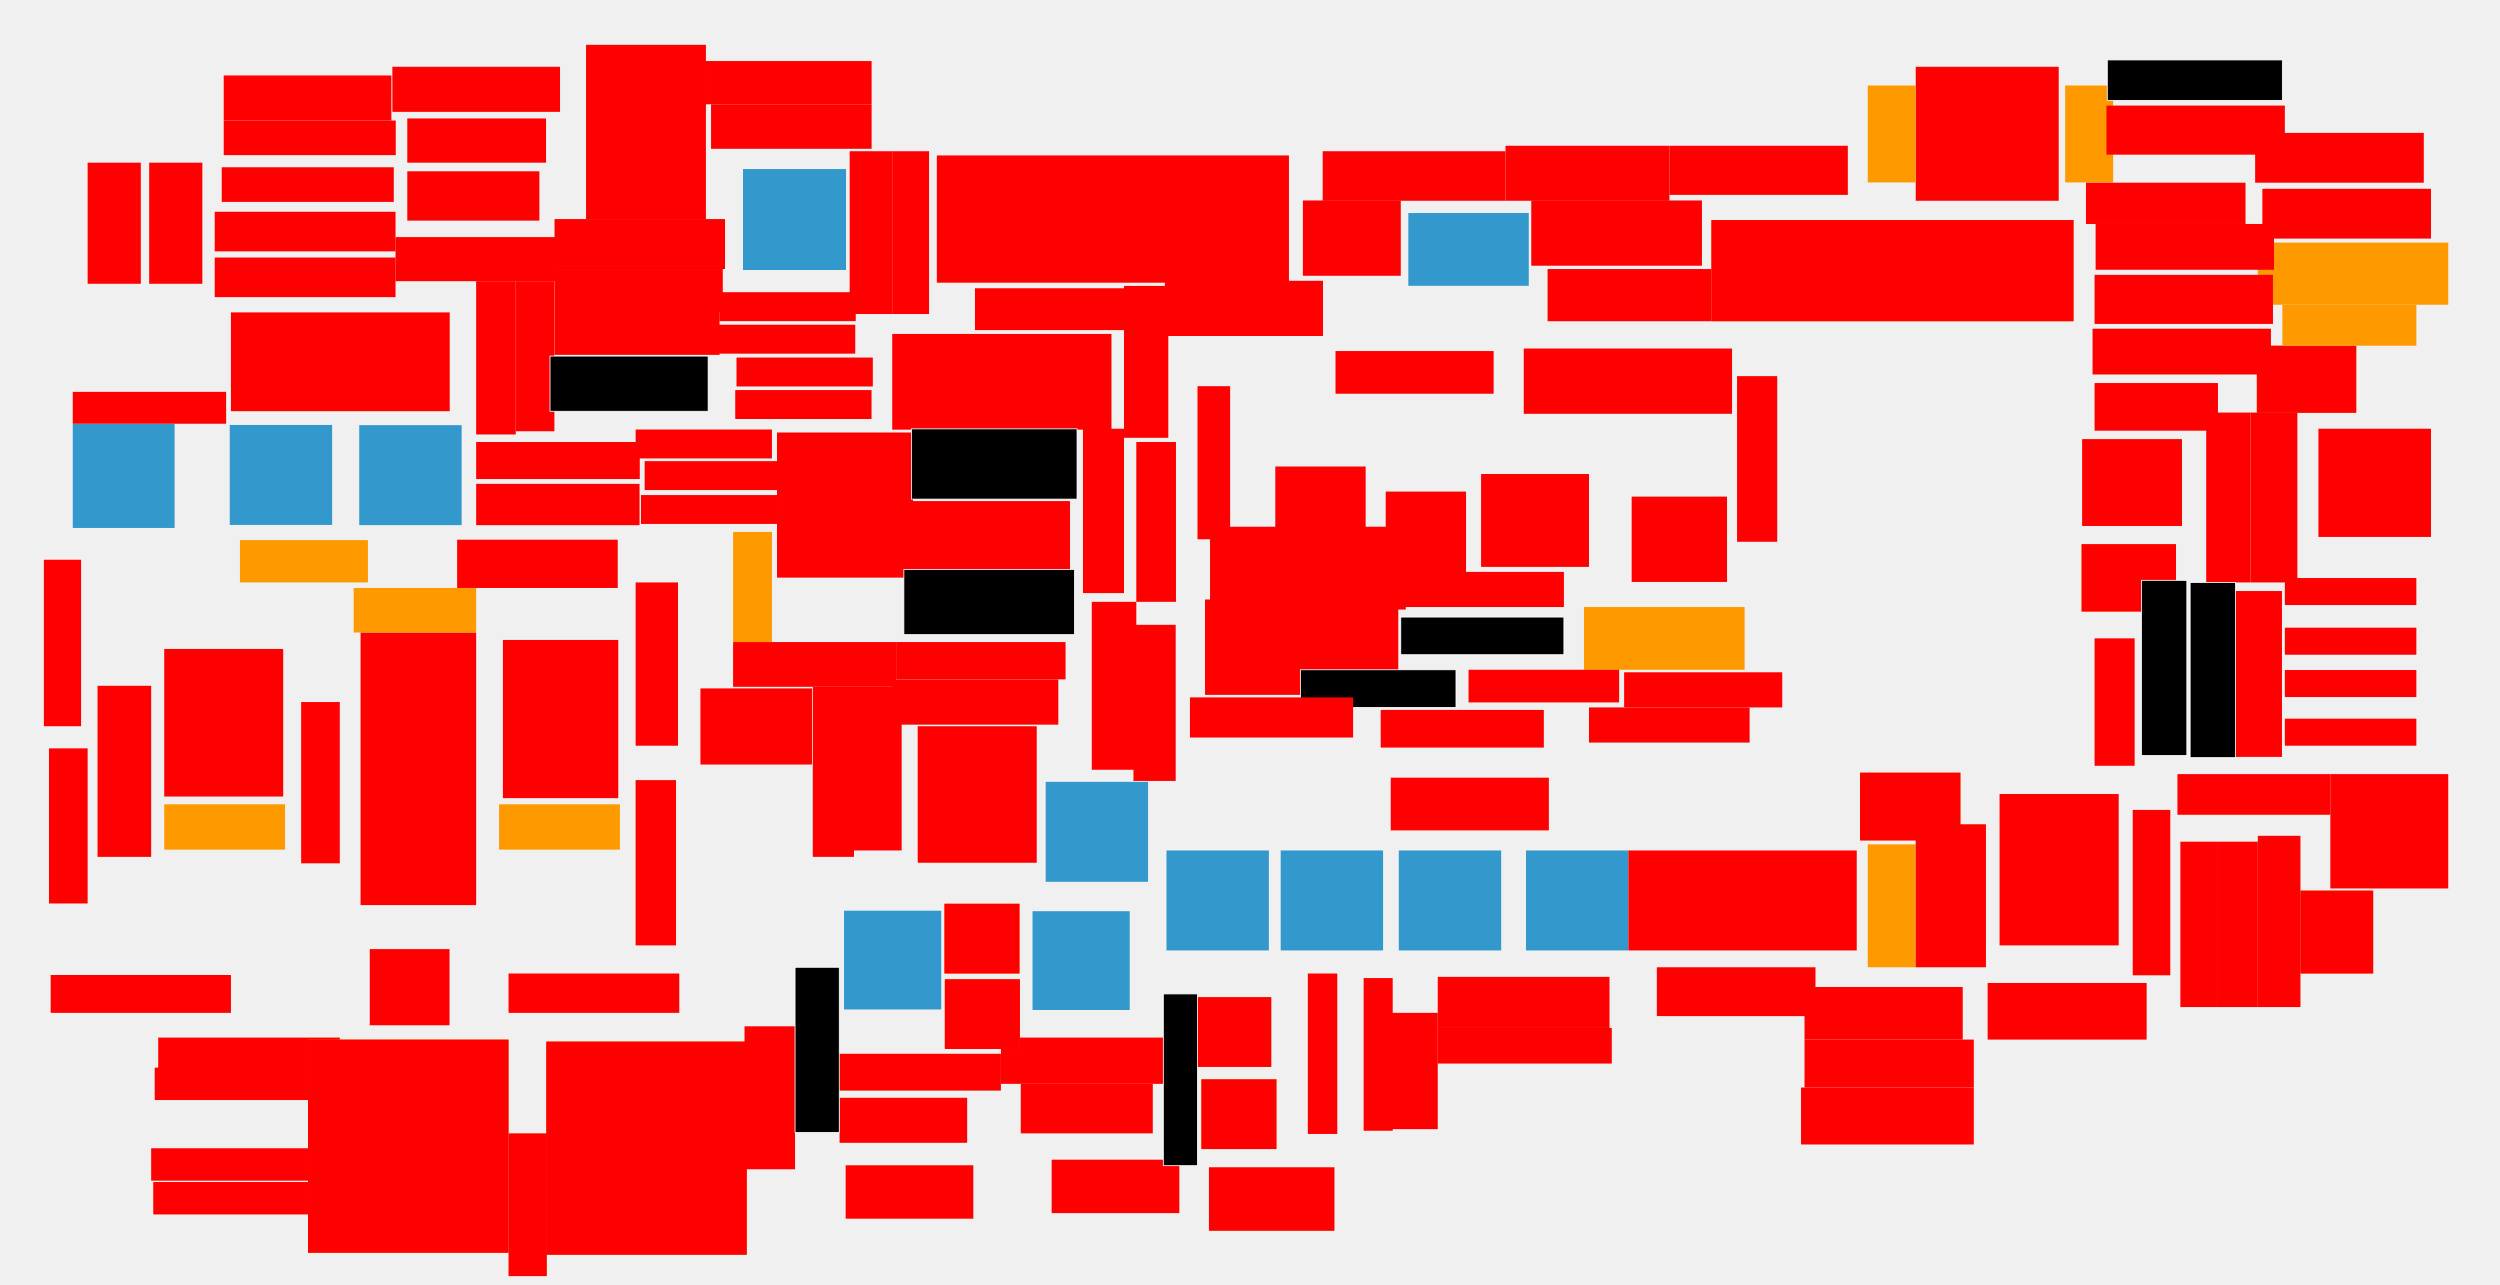
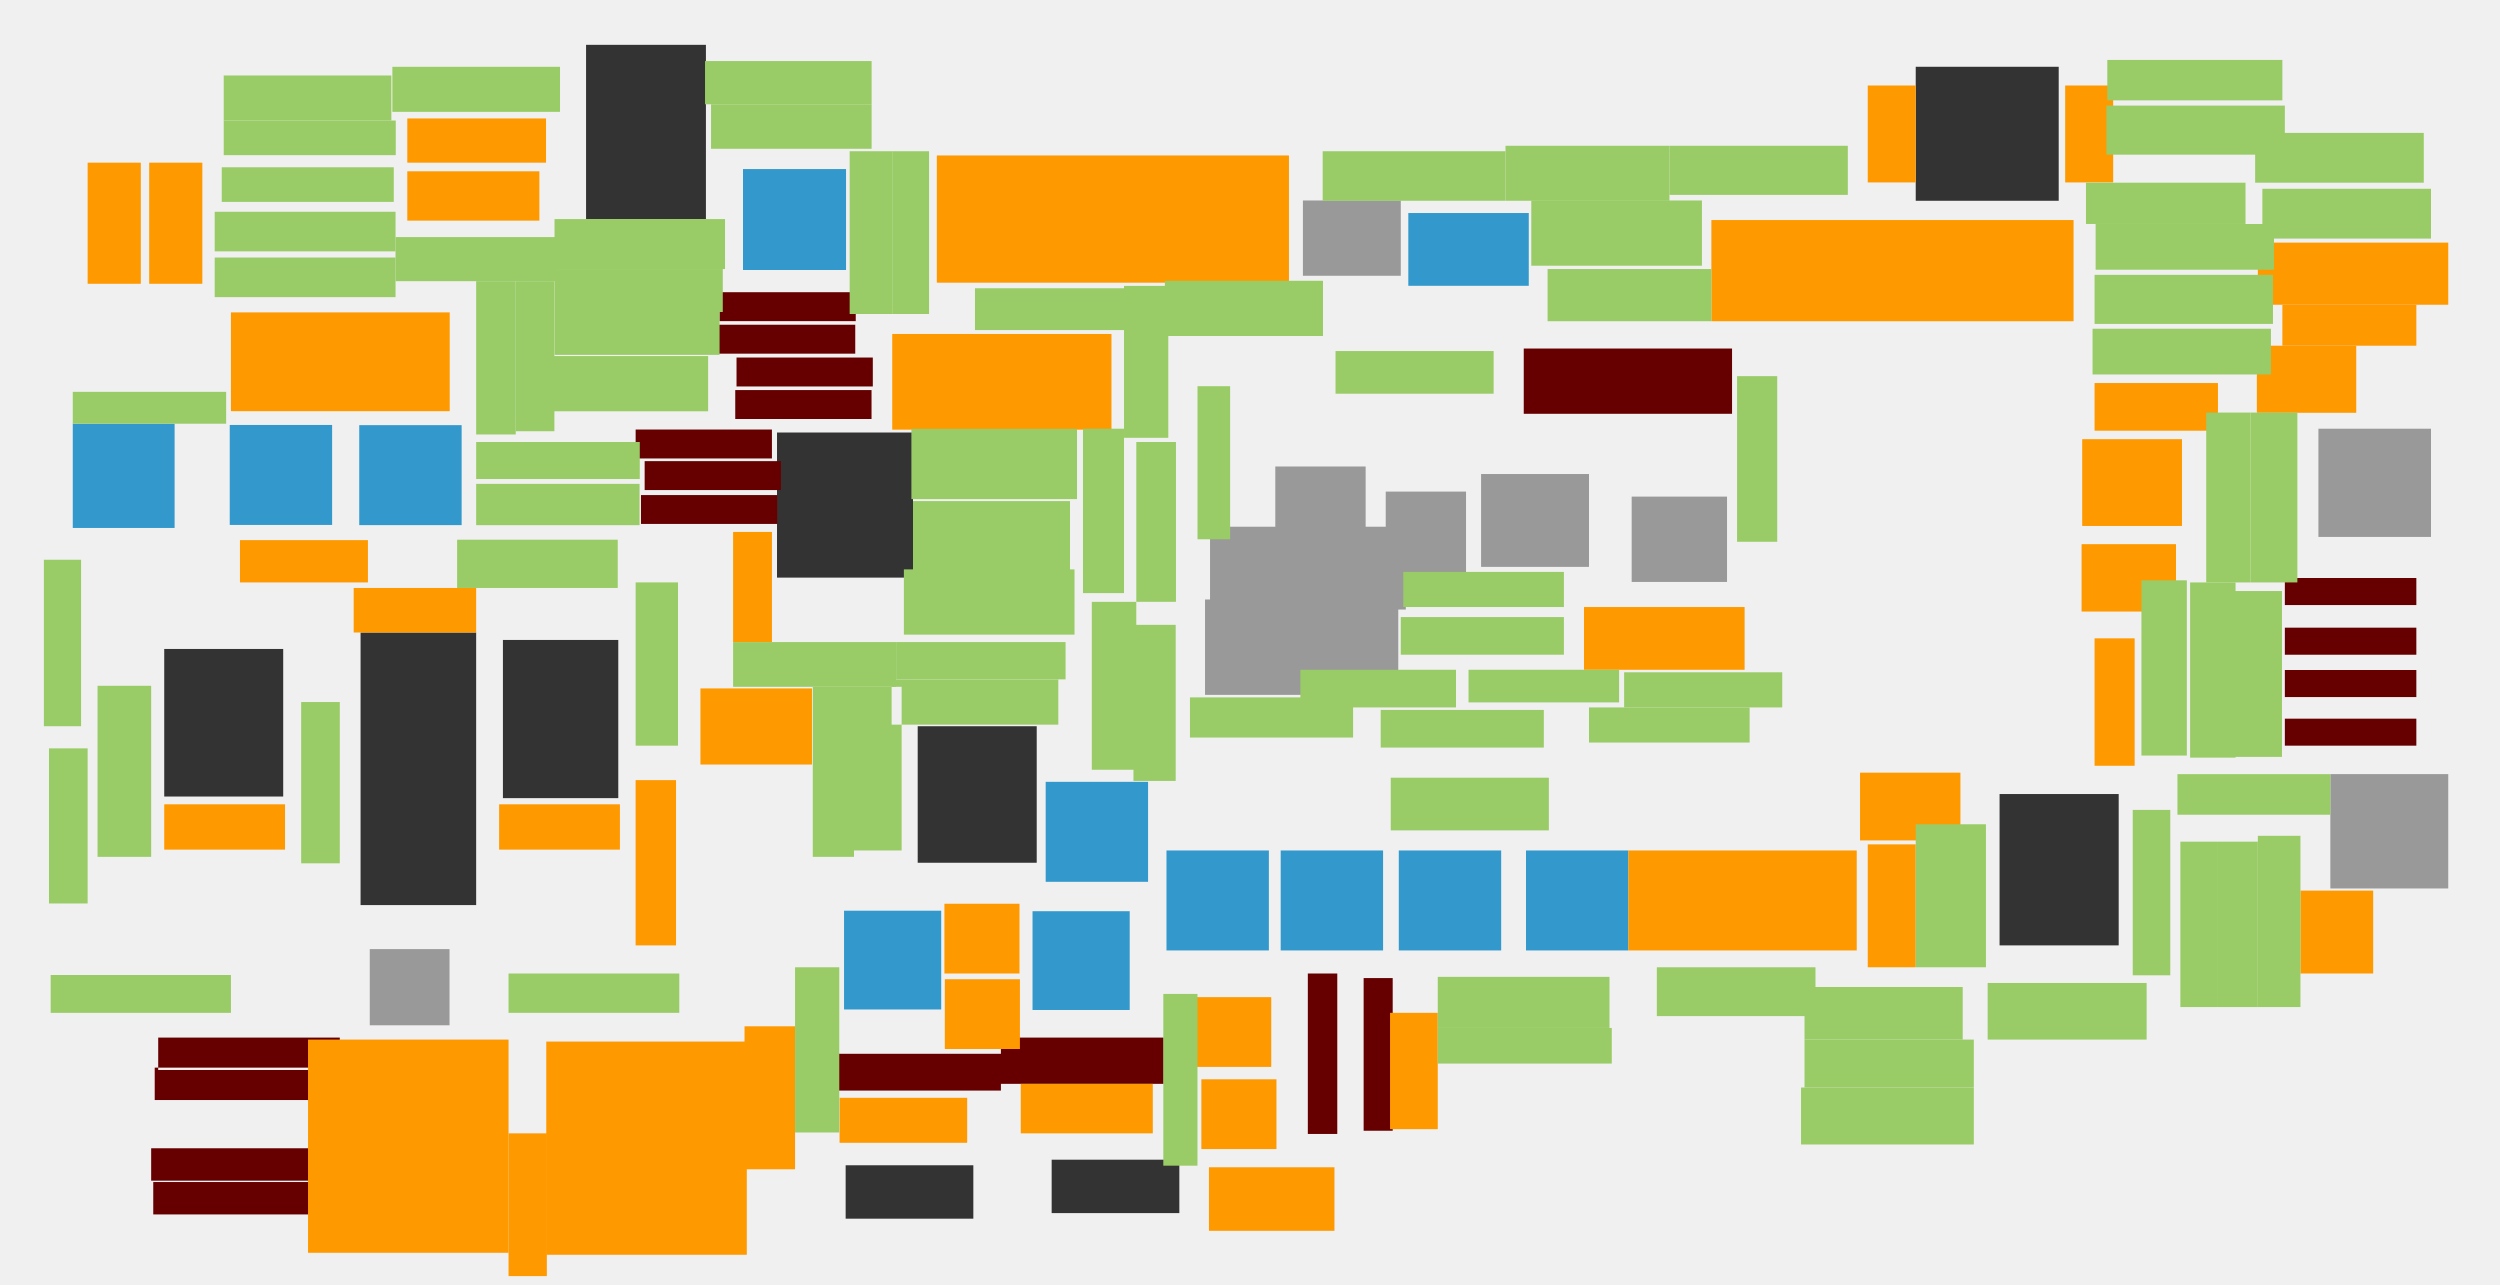
<svg xmlns="http://www.w3.org/2000/svg" version="1.1" id="Parts" x="0px" y="0px" width="3113px" height="1599px" viewBox="0 0 3113 1599" enable-background="new 0 0 3113 1599" xml:space="preserve">
  <g id="Transistors">
-     <rect id="_NTE128" x="2886.89" y="533.84" fill="#FF0000" width="140.19" height="134.74" />
-     <rect id="_NTE129" x="2901.75" y="963.92" fill="#FF0000" width="146.82" height="142.4" />
-     <rect id="_J201" x="1725.5" y="612.13" fill="#FF0000" width="100" height="106.25" />
-     <g id="_BC560">
-       <rect x="1506.75" y="655.88" fill="#FF0000" width="243.75" height="103.12" />
-       <rect x="1844.25" y="590.25" fill="#FF0000" width="134.38" height="115.63" />
-       <rect x="1622.37" y="249.63" fill="#FF0000" width="121.88" height="93.75" />
-     </g>
-     <g id="_BC550">
-       <rect x="460.43" y="1181.82" fill="#FF0000" width="99.32" height="94.856" />
-       <rect x="1588" y="580.88" fill="#FF0000" width="112.5" height="78.12" />
-       <rect x="2031.75" y="618.38" fill="#FF0000" width="118.75" height="106.25" />
-       <rect x="1500.5" y="746.5" fill="#FF0000" width="240.63" height="118.75" />
-     </g>
+     <rect id="NTE128" x="2886.89" y="533.84" fill="#999999" width="140.19" height="134.74" />
+     <rect id="NTE129" x="2901.75" y="963.92" fill="#999999" width="146.82" height="142.4" />
+     <rect id="_J201" x="1725.5" y="612.13" fill="#999999" width="100" height="106.25" />
+     <path id="_BC560" fill="#999999" d="M1750.5,759h-243.75V655.88h243.75V759z M1978.63,590.25h-134.38v115.63h134.38V590.25z    M1744.25,249.63h-121.88v93.75h121.88V249.63z" />
+     <path id="_BC550" fill="#999999" d="M460.43,1181.82h99.32v94.858h-99.32V1181.82z M1700.5,580.88H1588V659h112.5V580.88z    M2150.5,618.38h-118.75v106.25h118.75V618.38z M1741.13,746.5H1500.5v118.75h240.63V746.5z" />
  </g>
-   <g id="ICs">
-     <rect id="_NTE929" x="448.98" y="787.6" fill="#FF0000" width="143.93" height="339.41" />
-     <g id="_TL082">
-       <rect x="2489.86" y="988.73" fill="#FF0000" width="148.33" height="188.47" />
-       <rect x="729.77" y="55.82" fill="#FF0000" width="149.24" height="217.18" />
-     </g>
-     <rect id="_TL071" x="1142.71" y="904.3" fill="#FF0000" width="148.21" height="170" />
-     <rect id="_LM337" x="1309.52" y="1444.05" fill="#FF0000" width="159" height="66.5" />
-     <rect id="_LM317" x="1053" y="1451" fill="#FF0000" width="159" height="66.5" />
-     <g id="_LM301">
-       <rect x="204.5" y="808.08" fill="#FF0000" width="148.15" height="183.76" />
-       <rect x="626.24" y="796.86" fill="#FF0000" width="143.646" height="196.979" />
-       <rect x="2385.47" y="83.15" fill="#FF0000" width="178.03" height="166.85" />
-     </g>
-     <rect id="_4558" x="967.54" y="538.57" fill="#FF0000" width="169.33" height="180.68" />
+   <g id="IC">
+     <rect id="NTE929" x="448.98" y="787.6" fill="#333333" width="143.93" height="339.41" />
+     <path id="LM301" fill="#333333" d="M352.65,991.84H204.5V808.08h148.15V991.84z M769.89,796.86H626.24V993.84H769.89V796.86z    M2563.5,83.15h-178.03V250h178.03V83.15z" />
+     <rect id="TL071" x="1142.71" y="904.3" fill="#333333" width="148.21" height="170" />
+     <rect id="LM337" x="1309.52" y="1444.05" fill="#333333" width="159" height="66.5" />
+     <rect id="LM317" x="1053" y="1451" fill="#333333" width="159" height="66.5" />
+     <rect id="_4558" x="967.54" y="538.57" fill="#333333" width="169.33" height="180.68" />
+     <path id="TL082" fill="#333333" d="M2489.86,988.73h148.33v188.47h-148.33V988.73z M879.01,55.82H729.77V273h149.24V55.82z" />
  </g>
  <g id="Diodes">
-     <g id="_1N4148">
-       <rect x="1897.37" y="434" fill="#FF0000" width="259.38" height="81.25" />
-       <rect x="2845.09" y="719.75" fill="#FF0000" width="163.74" height="33.65" />
-       <rect x="2845.09" y="781.59" fill="#FF0000" width="163.74" height="33.65" />
-       <rect x="2845.09" y="834.32" fill="#FF0000" width="163.74" height="33.646" />
-       <rect x="2845.09" y="894.89" fill="#FF0000" width="163.74" height="33.65" />
-       <rect x="791.5" y="534.84" fill="#FF0000" width="169.71" height="36.01" />
-       <polygon fill="#FF0000" points="972.43,574.21 972.43,610.22 802.72,610.22 802.72,574.21 972.439,574.21   " />
-       <polygon fill="#FF0000" points="967.88,616.43 967.87,652.44 798.16,652.44 798.16,616.43   " />
-       <rect x="915.53" y="485.73" fill="#FF0000" width="169.71" height="36.01" />
-       <rect x="917.12" y="445.22" fill="#FF0000" width="169.71" height="36.014" />
-       <rect x="895.25" y="404.37" fill="#FF0000" width="169.71" height="36.01" />
-       <polygon fill="#FF0000" points="1065.59,363.85 1065.58,399.86 895.87,399.86 895.87,363.85   " />
-     </g>
-     <g id="_1N4007">
-       <rect x="197" y="1292" fill="#FF0000" width="226.1" height="40.35" />
-       <rect x="192.65" y="1329.42" fill="#FF0000" width="226.1" height="40.35" />
-       <rect x="188.24" y="1429.82" fill="#FF0000" width="226.1" height="40.35" />
-       <rect x="190.83" y="1471.86" fill="#FF0000" width="226.1" height="40.35" />
-       <rect x="1246.34" y="1292" fill="#FF0000" width="202.66" height="57.6" />
-       <rect x="1034" y="1312.18" fill="#FF0000" width="212.34" height="45.82" />
-       <rect x="1628.51" y="1212.21" fill="#FF0000" width="36.67" height="199.79" />
-       <rect x="1698" y="1217.9" fill="#FF0000" width="36.189" height="190.1" />
-     </g>
+     <path id="_1N4148" fill="#660000" d="M2156.75,515.25h-259.38V434h259.38V515.25z M2845.09,753.4h163.74v-33.65h-163.74V753.4z    M2845.09,781.59h163.74v33.65h-163.74V781.59z M2845.09,834.32h163.74v33.648h-163.74V834.32z M2845.09,894.89h163.74v33.65   h-163.74V894.89z M961.21,570.85H791.5v-36.01h169.71V570.85z M972.43,574.21v36.01H802.72v-36.01h169.72H972.43z M967.88,616.43   l-0.01,36.012H798.16V616.43H967.88L967.88,616.43z M1085.24,521.74H915.53v-36.01h169.71V521.74z M1086.83,481.23H917.12V445.22   h169.71V481.23z M1064.96,440.38H895.25v-36.01h169.71V440.38z M1065.59,363.85l-0.01,36.01H895.87v-36.01H1065.59L1065.59,363.85z   " />
+     <path id="_1N4007" fill="#660000" d="M423.1,1332.35H197V1292h226.1V1332.35z M418.75,1329.42h-226.1v40.35h226.1V1329.42z    M414.34,1429.82h-226.1v40.35h226.1V1429.82z M416.93,1471.86h-226.1v40.35h226.1V1471.86z M1449,1292h-202.66v57.6H1449V1292z    M1246.34,1312.18H1034V1358h212.34V1312.18z M1665.18,1212.21h-36.67V1412h36.67V1212.21z M1734.189,1217.9H1698V1408h36.189   V1217.9z" />
  </g>
  <g id="Trimmers">
    <path id="_5K_Trimmer" fill="#3399CC" d="M1172,1257h-121v-123h121V1257z M1406.71,1134.64h-121v123h121V1134.64z" />
    <path id="_50K_Trimmer" fill="#3399CC" d="M1753.63,265.25h150v90.63h-150V265.25z M1580,1059h-127.5v124.5H1580V1059z    M1722.21,1183.5h-127.5V1059h127.5V1183.5z M1869.27,1183.5h-127.5V1059h127.5V1183.5z M2027.67,1183.5h-127.5V1059h127.5V1183.5z    M1429.58,1098.03h-127.5v-124.5h127.5V1098.03z M574.82,653.89h-127.5v-124.5h127.5V653.89z M413.56,653.66h-127.5v-124.5h127.5   V653.66z M1053.5,336.2H925.19V210.51h128.31V336.2z" />
    <rect id="_500K_Trimmer" x="90.61" y="527.61" fill="#3399CC" width="126.81" height="129.81" />
  </g>
  <g id="Capacitors">
    <g id="Electrolytic">
      <rect id="_1uF_50v" x="2592.75" y="546.87" fill="#FF9900" width="124.24" height="108.05" />
      <rect id="_4.7uF_25v" x="2131.02" y="274" fill="#FF9900" width="450.98" height="126" />
      <path id="_10uF_25v" fill="#FF9900" d="M1589.45,1430.811h-93.5v-86.869h93.5V1430.811z M1582.95,1241.64h-93.5v86.87h93.5    V1241.64z M1270,1219.35h-93.5v86.87h93.5V1219.35z M1269.49,1125.34h-93.5v86.87h93.5V1125.34z" />
      <path id="_1000uF_50v" fill="#FF9900" d="M633.24,1559.97H383.55V1294.5h249.69V1559.97z M929.9,1296.97H680.21v265.47H929.9    V1296.97z" />
      <path id="_22uF_16v" fill="#FF9900" d="M2955.08,1212.21h-90.561V1108.98h90.561V1212.21z M2709.561,677.59H2592v83.91h117.561    V677.59z M2810.23,514H2934v-83.52h-123.77V514z M2441.13,962.13h-125v84.38h125V962.13z" />
    </g>
    <g id="Tantalum">
-       <rect id="_22uf" x="872.18" y="857.21" fill="#FF0000" width="138.894" height="94.79" />
+       <rect id="_22uf" x="872.18" y="857.21" fill="#FF9900" width="138.892" height="94.79" />
    </g>
    <g id="Film">
-       <rect id="_0.47uF" x="2027.67" y="1059" fill="#FF0000" width="284.33" height="124.5" />
-       <rect id="_1.8uF" x="1166.55" y="193.58" fill="#FF0000" width="438.45" height="158.42" />
-       <rect id="_0.33uF" x="287.57" y="389" fill="#FF0000" width="272.42" height="123" />
-       <rect id="_0.01uF" x="1111" y="415.85" fill="#FF0000" width="273" height="119.15" />
-       <g id="_100nF">
-         <rect x="1505.37" y="1453.49" fill="#FF0000" width="156.3" height="79.106" />
-         <rect x="633.24" y="1411.25" fill="#FF0000" width="47.68" height="177.76" />
-         <rect x="927.09" y="1277.96" fill="#FF0000" width="62.91" height="178.021" />
-         <rect x="1045.439" y="1366.97" fill="#FF0000" width="158.868" height="56.03" />
-         <rect x="1271.061" y="1349.66" fill="#FF0000" width="164.399" height="61.59" />
-         <rect x="1730.89" y="1261.2" fill="#FF0000" width="59.4" height="144.816" />
-       </g>
-       <g id="_1nF">
-         <rect x="791.46" y="971.41" fill="#FF0000" width="50.34" height="205.79" />
-         <rect x="185.77" y="202.56" fill="#FF0000" width="66.2" height="150.8" />
-         <rect x="109.13" y="202.56" fill="#FF0000" width="66.2" height="150.8" />
-         <rect x="2608.17" y="476.97" fill="#FF0000" width="153.62" height="59.33" />
-         <rect x="2608.17" y="794.86" fill="#FF0000" width="49.89" height="158.68" />
-         <rect x="507.16" y="147.5" fill="#FF0000" width="172.76" height="55.06" />
-         <rect x="507.16" y="213.31" fill="#FF0000" width="164.479" height="61.42" />
-       </g>
-     </g>
-     <g id="Electrolytic">
-       <g id="_1000uF_50v">
-         <rect x="383.55" y="1294.5" fill="#FF0000" width="249.69" height="265.47" />
-         <rect x="680.21" y="1296.97" fill="#FF0000" width="249.69" height="265.47" />
-       </g>
-       <g id="_22uF_16v">
-         <rect x="2864.52" y="1108.98" fill="#FF0000" width="90.563" height="103.229" />
-         <rect x="2592" y="677.59" fill="#FF0000" width="117.561" height="83.91" />
-         <rect x="2810.23" y="430.48" fill="#FF0000" width="123.77" height="83.52" />
-         <rect x="2316.13" y="962.13" fill="#FF0000" width="125" height="84.38" />
-       </g>
-       <g id="_10uF_25v">
-         <rect x="1495.95" y="1343.939" fill="#FF0000" width="93.5" height="86.868" />
-         <rect x="1489.45" y="1241.64" fill="#FF0000" width="93.5" height="86.87" />
-         <rect x="1176.5" y="1219.35" fill="#FF0000" width="93.5" height="86.87" />
-         <rect x="1175.99" y="1125.34" fill="#FF0000" width="93.5" height="86.87" />
-       </g>
-       <rect id="_4.7uF_25v" x="2131.02" y="274" fill="#FF0000" width="450.98" height="126" />
-       <rect id="_1uF_50v" x="2592.75" y="546.87" fill="#FF0000" width="124.24" height="108.05" />
+       <rect id="_0.47uF" x="2027.67" y="1059" fill="#FF9900" width="284.33" height="124.5" />
+       <rect id="_1.8uF" x="1166.55" y="193.58" fill="#FF9900" width="438.45" height="158.42" />
+       <rect id="_0.33uF" x="287.57" y="389" fill="#FF9900" width="272.42" height="123" />
+       <path id="_100nF" fill="#FF9900" d="M1661.67,1532.6h-156.3v-79.108h156.3V1532.6z M680.92,1411.25h-47.68v177.76h47.68V1411.25z     M990,1277.96h-62.91v178.021H990V1277.96z M1204.311,1366.97h-158.869V1423h158.869V1366.97z M1435.46,1349.66h-164.4v61.59    h164.4V1349.66z M1730.89,1406.02h59.4V1261.2h-59.4V1406.02z" />
+       <rect id="_0.01uF" x="1111" y="415.85" fill="#FF9900" width="273" height="119.15" />
+       <path id="_1nF" fill="#FF9900" d="M791.46,971.41h50.34v205.79h-50.34V971.41z M175.33,202.56h-66.2v150.8h66.2V202.56z     M251.97,202.56h-66.2v150.8h66.2V202.56z M2761.79,476.97h-153.62v59.33h153.62V476.97z M2608.17,953.54h49.89V794.86h-49.89    V953.54z M679.92,147.5H507.16v55.06h172.76V147.5z M671.64,213.31H507.16v61.42H671.64V213.31z" />
    </g>
    <g id="Ceramic">
      <rect id="_560pF" x="1972.38" y="755.88" fill="#FF9900" width="200" height="78.13" />
      <path id="_150pF" fill="#FF9900" d="M3008.83,430.48H2842V379.46h166.83V430.48z M592.91,732.14H440.4v55.46h152.51V732.14z" />
      <path id="_100pF" fill="#FF9900" d="M961.21,799.5h-48.35V662.35h48.35V799.5z M2811.45,379.46h237.12v-77.35h-237.121    L2811.45,379.46L2811.45,379.46z" />
      <rect id="_22pF" x="2325.72" y="1051.4" fill="#FF9900" width="59.75" height="153.05" />
      <rect id="_15pF" x="621.51" y="1001.54" fill="#FF9900" width="150.41" height="56.42" />
      <path id="_10pF" fill="#FF9900" d="M458.14,725.24H298.79v-52.67h159.35V725.24z M2631.311,106.47h-59.75v120.69h59.75V106.47z     M2385.47,106.47h-59.75v120.69h59.75V106.47z" />
      <rect id="_5pF" x="204.5" y="1001.54" fill="#FF9900" width="150.41" height="56.42" />
    </g>
  </g>
  <g id="Resistors">
-     <g id="_22M">
-       <polygon fill="#FF0000" points="287.56,1214.061 63.1,1214.061 63.1,1261.2 287.57,1261.2   " />
-       <rect x="791.5" y="725.24" fill="#FF0000" width="52.75" height="203.3" />
-     </g>
-     <rect id="_1M29" x="1790.29" y="1216.38" fill="#FF0000" width="213.85" height="63.62" />
-     <g id="_1M5">
-       <rect x="592.91" y="350.13" fill="#FF0000" width="49.3" height="190.87" />
-       <rect x="1790.29" y="1280" fill="#FF0000" width="216.71" height="44.35" />
-     </g>
-     <g id="_909K">
-       <rect x="690.5" y="335" fill="#FF0000" width="209.5" height="53.5" />
-       <rect x="90.61" y="487.93" fill="#FF0000" width="190.98" height="39.684" />
-     </g>
-     <rect id="_523K" x="1647" y="188.31" fill="#FF0000" width="227.64" height="61.69" />
-     <rect id="_390K" x="642.21" y="350.13" fill="#FF0000" width="48.12" height="186.86" />
-     <rect id="_300K" x="1927.05" y="335" fill="#FF0000" width="203.96" height="65" />
-     <rect id="_200K" x="2247" y="1294.5" fill="#FF0000" width="210.79" height="59.7" />
-     <g id="_100K">
-       <rect x="2385.47" y="1026.38" fill="#FF0000" width="87.42" height="178.07" />
-       <rect x="1906.75" y="249.63" fill="#FF0000" width="212.5" height="81.25" />
-       <rect x="1063.4" y="855.21" fill="#FF0000" width="59.33" height="203.79" />
-       <polygon fill="#FF0000" points="1317.82,846.03 1110.26,846.03 1110.26,902.33 1317.82,902.33   " />
-       <rect x="1411.39" y="778.04" fill="#FF0000" width="52.591" height="194.38" />
-       <rect x="375" y="874.18" fill="#FF0000" width="48.11" height="200.82" />
-       <rect x="569.2" y="672.04" fill="#FF0000" width="200.01" height="60.1" />
-       <rect x="2475.02" y="1224" fill="#FF0000" width="197.961" height="70.5" />
-       <rect x="2802.26" y="513.74" fill="#FF0000" width="58.42" height="211.5" />
-       <rect x="1214.04" y="358.94" fill="#FF0000" width="206.149" height="52.08" />
-     </g>
-     <rect id="_90K9" x="2063.08" y="1204.45" fill="#FF0000" width="197.54" height="60.81" />
-     <rect id="_24K9" x="1136.87" y="623.96" fill="#FF0000" width="195.5" height="95.29" />
-     <rect id="_23K2" x="592.91" y="550.38" fill="#FF0000" width="203.75" height="46.12" />
-     <g id="_22K1">
-       <rect x="2608.17" y="342.24" fill="#FF0000" width="222.13" height="61.1" />
-       <rect x="2622.96" y="131.48" fill="#FF0000" width="222.13" height="61.1" />
-     </g>
-     <g id="_20K">
-       <polygon fill="#FF0000" points="490.34,208.29 490.34,251.4 276.11,251.4 276.11,208.29   " />
-       <rect x="2242.63" y="1354.2" fill="#FF0000" width="215.16" height="70.91" />
-       <rect x="278.58" y="150.09" fill="#FF0000" width="214.229" height="43.11" />
-     </g>
-     <g id="_10K">
-       <rect x="1399.62" y="355.99" fill="#FF0000" width="55.16" height="189.16" />
-       <rect x="2817.09" y="235.07" fill="#FF0000" width="209.99" height="62.01" />
-       <rect x="2808.11" y="165.49" fill="#FF0000" width="209.989" height="62.01" />
-       <rect x="2078.8" y="181.52" fill="#FF0000" width="222.12" height="61.14" />
-       <rect x="877.91" y="76.02" fill="#FF0000" width="207.43" height="53.81" />
-       <rect x="267.36" y="320.68" fill="#FF0000" width="225.16" height="49.32" />
-       <rect x="267.36" y="263.68" fill="#FF0000" width="225.16" height="49.32" />
-       <rect x="1115.84" y="799.5" fill="#FF0000" width="211" height="46.44" />
-     </g>
-     <rect id="_7K5" x="1111.72" y="188.31" fill="#FF0000" width="45.15" height="202.69" />
-     <rect id="_6K04" x="54.63" y="697" fill="#FF0000" width="46.33" height="207.29" />
-     <g id="_5K6">
-       <rect x="2811.451" y="1040.75" fill="#FF0000" width="53.068" height="213.25" />
-       <rect x="2781.39" y="735.95" fill="#FF0000" width="60.11" height="206.54" />
-     </g>
-     <rect id="_5K49" x="690.5" y="272.79" fill="#FF0000" width="212.32" height="62.21" />
-     <g id="_4K7">
-       <rect x="1828.63" y="834" fill="#FF0000" width="187.5" height="40.63" />
-       <rect x="61" y="931.86" fill="#FF0000" width="48.13" height="193.14" />
-       <polygon fill="#FF0000" points="1115.84,855.21 912.86,855.21 912.86,799.5 1115.839,799.5 1115.839,855.21   " />
-       <rect x="2715" y="1048.05" fill="#FF0000" width="46.79" height="205.95" />
-       <rect x="2655.67" y="1008.5" fill="#FF0000" width="46.79" height="205.95" />
-       <polygon fill="#FF0000" points="1085.34,129.83 1085.34,185.26 885.4,185.26 885.4,129.83   " />
-     </g>
-     <rect id="_3K3_or_10K" x="1359.5" y="749.4" fill="#FF0000" width="55.42" height="209.1" />
-     <rect id="_3K02" x="121.46" y="853.95" fill="#FF0000" width="66.78" height="213.01" />
-     <g id="_2K4">
-       <rect x="2597.46" y="227.5" fill="#FF0000" width="198.649" height="51.4" />
-       <rect x="1058" y="188.31" fill="#FF0000" width="53.72" height="202.69" />
-     </g>
-     <g id="_2K2">
-       <polygon fill="#FF0000" points="2605.64,409.31 2827.77,409.31 2827.77,466.31 2605.641,466.31   " />
-       <rect x="2609.46" y="278.9" fill="#FF0000" width="222.13" height="57" />
-       <polygon fill="#FF0000" points="487.34,93.97 278.58,93.97 278.58,150.09 487.33,150.09   " />
-       <polygon fill="#FF0000" points="697.33,83.15 488.58,83.15 488.58,139.27 697.33,139.27   " />
-       <rect x="2711.35" y="963.92" fill="#FF0000" width="190.4" height="50.62" />
-       <rect x="2761.79" y="1048.061" fill="#FF0000" width="49.66" height="205.939" />
-       <rect x="1491.12" y="480.88" fill="#FF0000" width="40.63" height="190.62" />
-     </g>
-     <g id="_1K5">
-       <rect x="1012.07" y="855.21" fill="#FF0000" width="51.33" height="211.75" />
-       <rect x="1348.51" y="533.84" fill="#FF0000" width="51.11" height="204.68" />
-       <rect x="592.91" y="602.5" fill="#FF0000" width="203.45" height="51.45" />
-     </g>
-     <g id="_1K">
-       <rect x="492.52" y="295.22" fill="#FF0000" width="201.553" height="54.91" />
-       <rect x="690.5" y="388.5" fill="#FF0000" width="205.5" height="53.38" />
-       <rect x="2247" y="1229" fill="#FF0000" width="196.98" height="65.5" />
-       <rect x="633.24" y="1212.21" fill="#FF0000" width="212.607" height="48.99" />
-       <rect x="1731.75" y="968.38" fill="#FF0000" width="196.88" height="65.62" />
-     </g>
-     <rect id="_470R" x="1450.5" y="349.63" fill="#FF0000" width="196.88" height="68.75" />
-     <g id="_390R">
-       <rect x="2022.37" y="837.13" fill="#FF0000" width="196.88" height="43.75" />
-       <rect x="1747.38" y="712.13" fill="#FF0000" width="200" height="43.75" />
-     </g>
-     <rect id="_270R" x="1414.92" y="550.38" fill="#FF0000" width="49.38" height="199.021" />
-     <rect id="_220R" x="1978.63" y="880.88" fill="#FF0000" width="200" height="43.75" />
-     <path id="_200R" stroke="#FFFFFF" stroke-miterlimit="10" d="M1134.88,534h206.25v87.5h-206.25V534z M1125.5,709H1338v81.25h-212.5   V709z" />
-     <path id="_120R" stroke="#FFFFFF" stroke-miterlimit="10" d="M1448.561,1237.63h42.529v213.87h-42.529V1237.63z M990,1204.45   h55.061v205.729H990V1204.45z" />
-     <g id="_100R">
-       <rect x="2747.189" y="513.74" fill="#FF0000" width="55.067" height="211.5" />
-       <rect x="1874.64" y="181.52" fill="#FF0000" width="204.16" height="68.48" />
-     </g>
-     <path id="_22R" stroke="#FFFFFF" stroke-miterlimit="10" d="M2727.13,725.24h56.56v218.18h-56.56V725.24z M2666.5,722.62h56.561   V940.8H2666.5V722.62z M2624,74.63h218V125h-218V74.63z M684.88,443.38h196.88v68.75H684.88V443.38z M1619.25,834H1813v46.88   h-193.75V834z M1744.25,768.37h203.13v46.88h-203.13V768.37z" />
-     <g id="_Select">
-       <rect x="2163" y="468.38" fill="#FF0000" width="50" height="206.25" />
-       <rect x="1719.25" y="884" fill="#FF0000" width="203.13" height="46.88" />
-       <rect x="1663" y="437.13" fill="#FF0000" width="196.88" height="53.13" />
-       <rect x="1481.75" y="868.38" fill="#FF0000" width="203.13" height="50" />
-     </g>
+     <path id="_22M" fill="#99CC66" d="M287.56,1214.061H63.1v47.141h224.47L287.56,1214.061L287.56,1214.061z M844.25,928.54H791.5   v-203.3h52.75V928.54z" />
+     <path id="_1M5" fill="#99CC66" d="M592.91,350.13h49.3V541h-49.3V350.13z M2007,1280h-216.71v44.35H2007V1280z" />
+     <rect id="_1M29" x="1790.29" y="1216.38" fill="#99CC66" width="213.85" height="63.62" />
+     <path id="_909K" fill="#99CC66" d="M281.59,527.61H90.61V487.93h190.98V527.61z M900,335H690.5v53.5H900V335z" />
+     <rect id="_523K" x="1647" y="188.31" fill="#99CC66" width="227.64" height="61.69" />
+     <rect id="_390K" x="642.21" y="350.13" fill="#99CC66" width="48.12" height="186.86" />
+     <rect id="_200K" x="2247" y="1294.5" fill="#99CC66" width="210.79" height="59.7" />
+     <path id="_100K" fill="#99CC66" d="M2385.47,1026.38h87.42v178.07h-87.42V1026.38z M2119.25,249.63h-212.5v81.25h212.5V249.63z    M1063.4,855.21h59.33V1059h-59.33V855.21z M1317.82,846.03H1110.26v56.3h207.562L1317.82,846.03L1317.82,846.03z M1463.98,778.04   h-52.592v194.38h52.592V778.04z M423.11,874.18H375V1075h48.11V874.18z M769.21,672.04H569.2v60.1h200.01V672.04z M2672.98,1224   H2475.02v70.5h197.961V1224L2672.98,1224z M2860.68,513.74h-58.42v211.5h58.42V513.74z M1420.189,358.94H1214.04v52.08h206.149   V358.94L1420.189,358.94z" />
+     <rect id="_90K9" x="2063.08" y="1204.45" fill="#99CC66" width="197.54" height="60.81" />
+     <rect id="_23K2" x="592.91" y="550.38" fill="#99CC66" width="203.75" height="46.12" />
+     <path id="_22K1" fill="#99CC66" d="M2608.17,342.24h222.13v61.1h-222.13V342.24z M2622.96,192.58h222.13v-61.1h-222.13V192.58z" />
+     <path id="_20K" fill="#99CC66" d="M492.81,150.09H278.58v43.11H492.81V150.09z M490.34,208.29v43.11H276.11v-43.11H490.34   L490.34,208.29z M2457.79,1425.11h-215.16v-70.91h215.16V1425.11z" />
+     <path id="_10K" fill="#99CC66" d="M1454.78,545.15h-55.16V355.99h55.16V545.15z M2817.09,297.08h209.99v-62.01h-209.99V297.08z    M2808.11,165.49H3018.1v62.01H2808.11V165.49z M2078.8,181.52h222.12v61.14H2078.8V181.52z M877.91,76.02h207.43v53.81H877.91   V76.02z M267.36,320.68h225.16V370H267.36V320.68z M267.36,263.68h225.16V313H267.36V263.68z M1326.84,845.94h-211V799.5h211   V845.94z" />
+     <rect id="_7K5" x="1111.72" y="188.31" fill="#99CC66" width="45.15" height="202.69" />
+     <rect id="_6K04" x="54.63" y="697" fill="#99CC66" width="46.33" height="207.29" />
+     <path id="_5K6" fill="#99CC66" d="M2864.52,1254h-53.068v-213.25h53.068V1254z M2781.39,942.49h60.11V735.95h-60.11V942.49z" />
+     <rect id="_5K49" x="690.5" y="272.79" fill="#99CC66" width="212.32" height="62.21" />
+     <path id="_4K7" fill="#99CC66" d="M2016.13,874.63h-187.5V834h187.5V874.63z M109.13,931.86H61V1125h48.13V931.86z M1115.84,855.21   H912.86V799.5h202.979L1115.84,855.21L1115.84,855.21z M2761.79,1254H2715v-205.95h46.79V1254z M2702.46,1214.45h-46.79V1008.5   h46.79V1214.45z M1085.34,129.83v55.43H885.4v-55.43H1085.34L1085.34,129.83z" />
+     <rect id="_3K3_or_10K" x="1359.5" y="749.4" fill="#99CC66" width="55.42" height="209.1" />
+     <rect id="_3K02" x="121.46" y="853.95" fill="#99CC66" width="66.78" height="213.01" />
+     <path id="_2K4" fill="#99CC66" d="M2796.11,278.9h-198.65v-51.4h198.65V278.9z M1111.72,188.31H1058V391h53.72V188.31z" />
+     <path id="_2K2" fill="#99CC66" d="M2605.64,409.31h222.13v57h-222.129L2605.64,409.31L2605.64,409.31z M2609.46,335.9h222.13v-57   h-222.13V335.9z M487.34,93.97H278.58v56.12h208.75L487.34,93.97L487.34,93.97z M697.33,83.15H488.58v56.12h208.75V83.15   L697.33,83.15z M2901.75,1014.54h-190.4v-50.62h190.4V1014.54z M2811.45,1048.061h-49.66V1254h49.66V1048.061z M1531.75,480.88   h-40.63V671.5h40.63V480.88z" />
+     <path id="_1K5" fill="#99CC66" d="M1063.4,1066.96h-51.33V855.21h51.33V1066.96z M1399.62,533.84h-51.11v204.68h51.11V533.84z    M796.36,602.5H592.91v51.45h203.45V602.5z" />
+     <path id="_1K" fill="#99CC66" d="M492.52,295.22H694.07v54.91H492.52V295.22z M690.5,441.88H896V388.5H690.5V441.88z M2247,1294.5   h196.98V1229H2247V1294.5z M845.85,1212.21H633.24v48.99H845.85V1212.21z M1928.63,968.38h-196.88V1034h196.88V968.38z" />
+     <rect id="_470R" x="1450.5" y="349.63" fill="#99CC66" width="196.88" height="68.75" />
+     <path id="_390R" fill="#99CC66" d="M2219.25,880.88h-196.88v-43.75h196.88V880.88z M1947.38,712.13h-200v43.75h200V712.13z" />
+     <rect id="_270R" x="1414.92" y="550.38" fill="#99CC66" width="49.38" height="199.021" />
+     <rect id="_220R" x="1978.63" y="880.88" fill="#99CC66" width="200" height="43.75" />
+     <path id="_200R" fill="#99CC66" d="M1134.88,534h206.25v87.5h-206.25V534z M1125.5,790.25H1338V709h-212.5V790.25z" />
+     <path id="_120R" fill="#99CC66" d="M1491.09,1451.5h-42.53v-213.87h42.53V1451.5z M1045.061,1204.45H990v205.729h55.061V1204.45z" />
+     <path id="_100R" fill="#99CC66" d="M2747.189,513.74h55.069v211.5h-55.069V513.74z M2078.8,181.52h-204.16V250h204.16V181.52z" />
+     <rect id="_300K" x="1927.05" y="335" fill="#99CC66" width="203.96" height="65" />
+     <rect id="_24K9" x="1136.87" y="623.96" fill="#99CC66" width="195.5" height="95.29" />
+     <path id="_22R" fill="#99CC66" d="M2727.13,943.42h56.56V725.24h-56.56V943.42z M2666.5,722.62h56.561V940.8H2666.5V722.62z    M2624,74.63h218V125h-218V74.63z M684.88,443.38h196.88v68.75H684.88V443.38z M1813,880.88h-193.75V834H1813V880.88z    M1947.38,815.25h-203.13v-46.88h203.13V815.25z" />
+     <path id="_Select" fill="#99CC66" d="M2213,674.63h-50V468.38h50V674.63z M1922.38,884h-203.13v46.88h203.13V884z M1859.88,437.13   H1663v53.13h196.88V437.13z M1684.88,868.38h-203.13v50h203.13V868.38z" />
  </g>
</svg>
